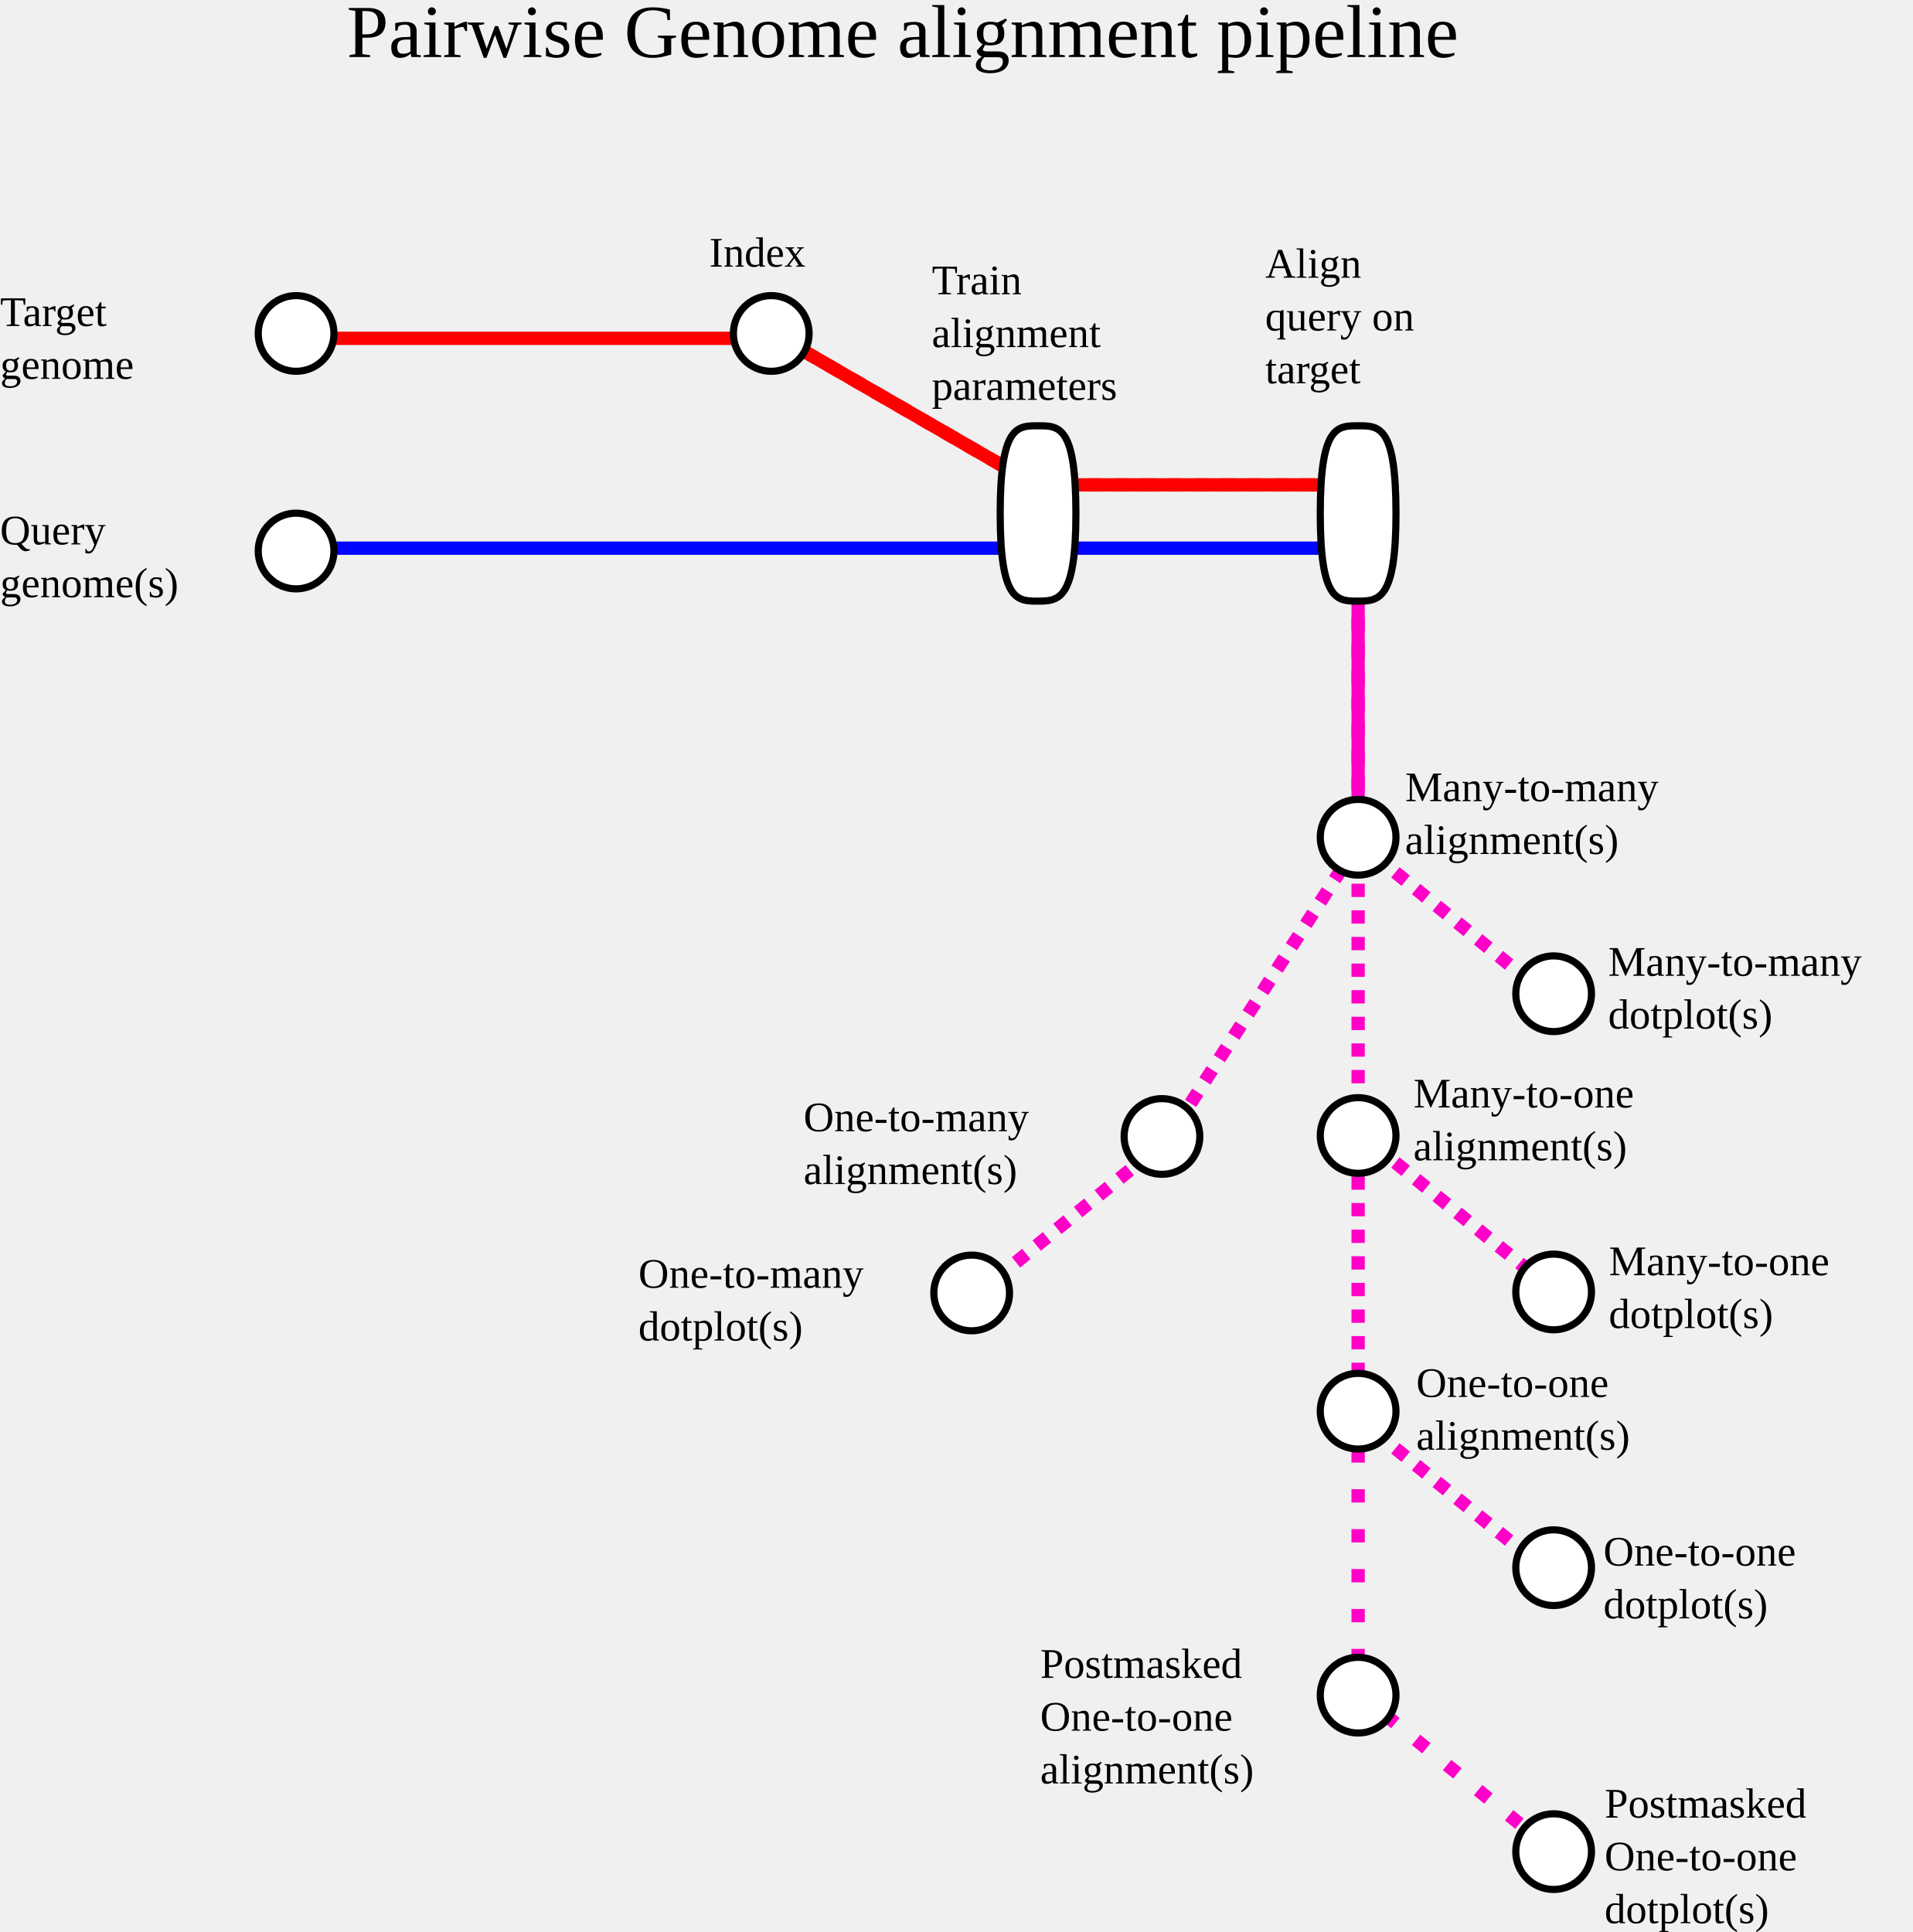
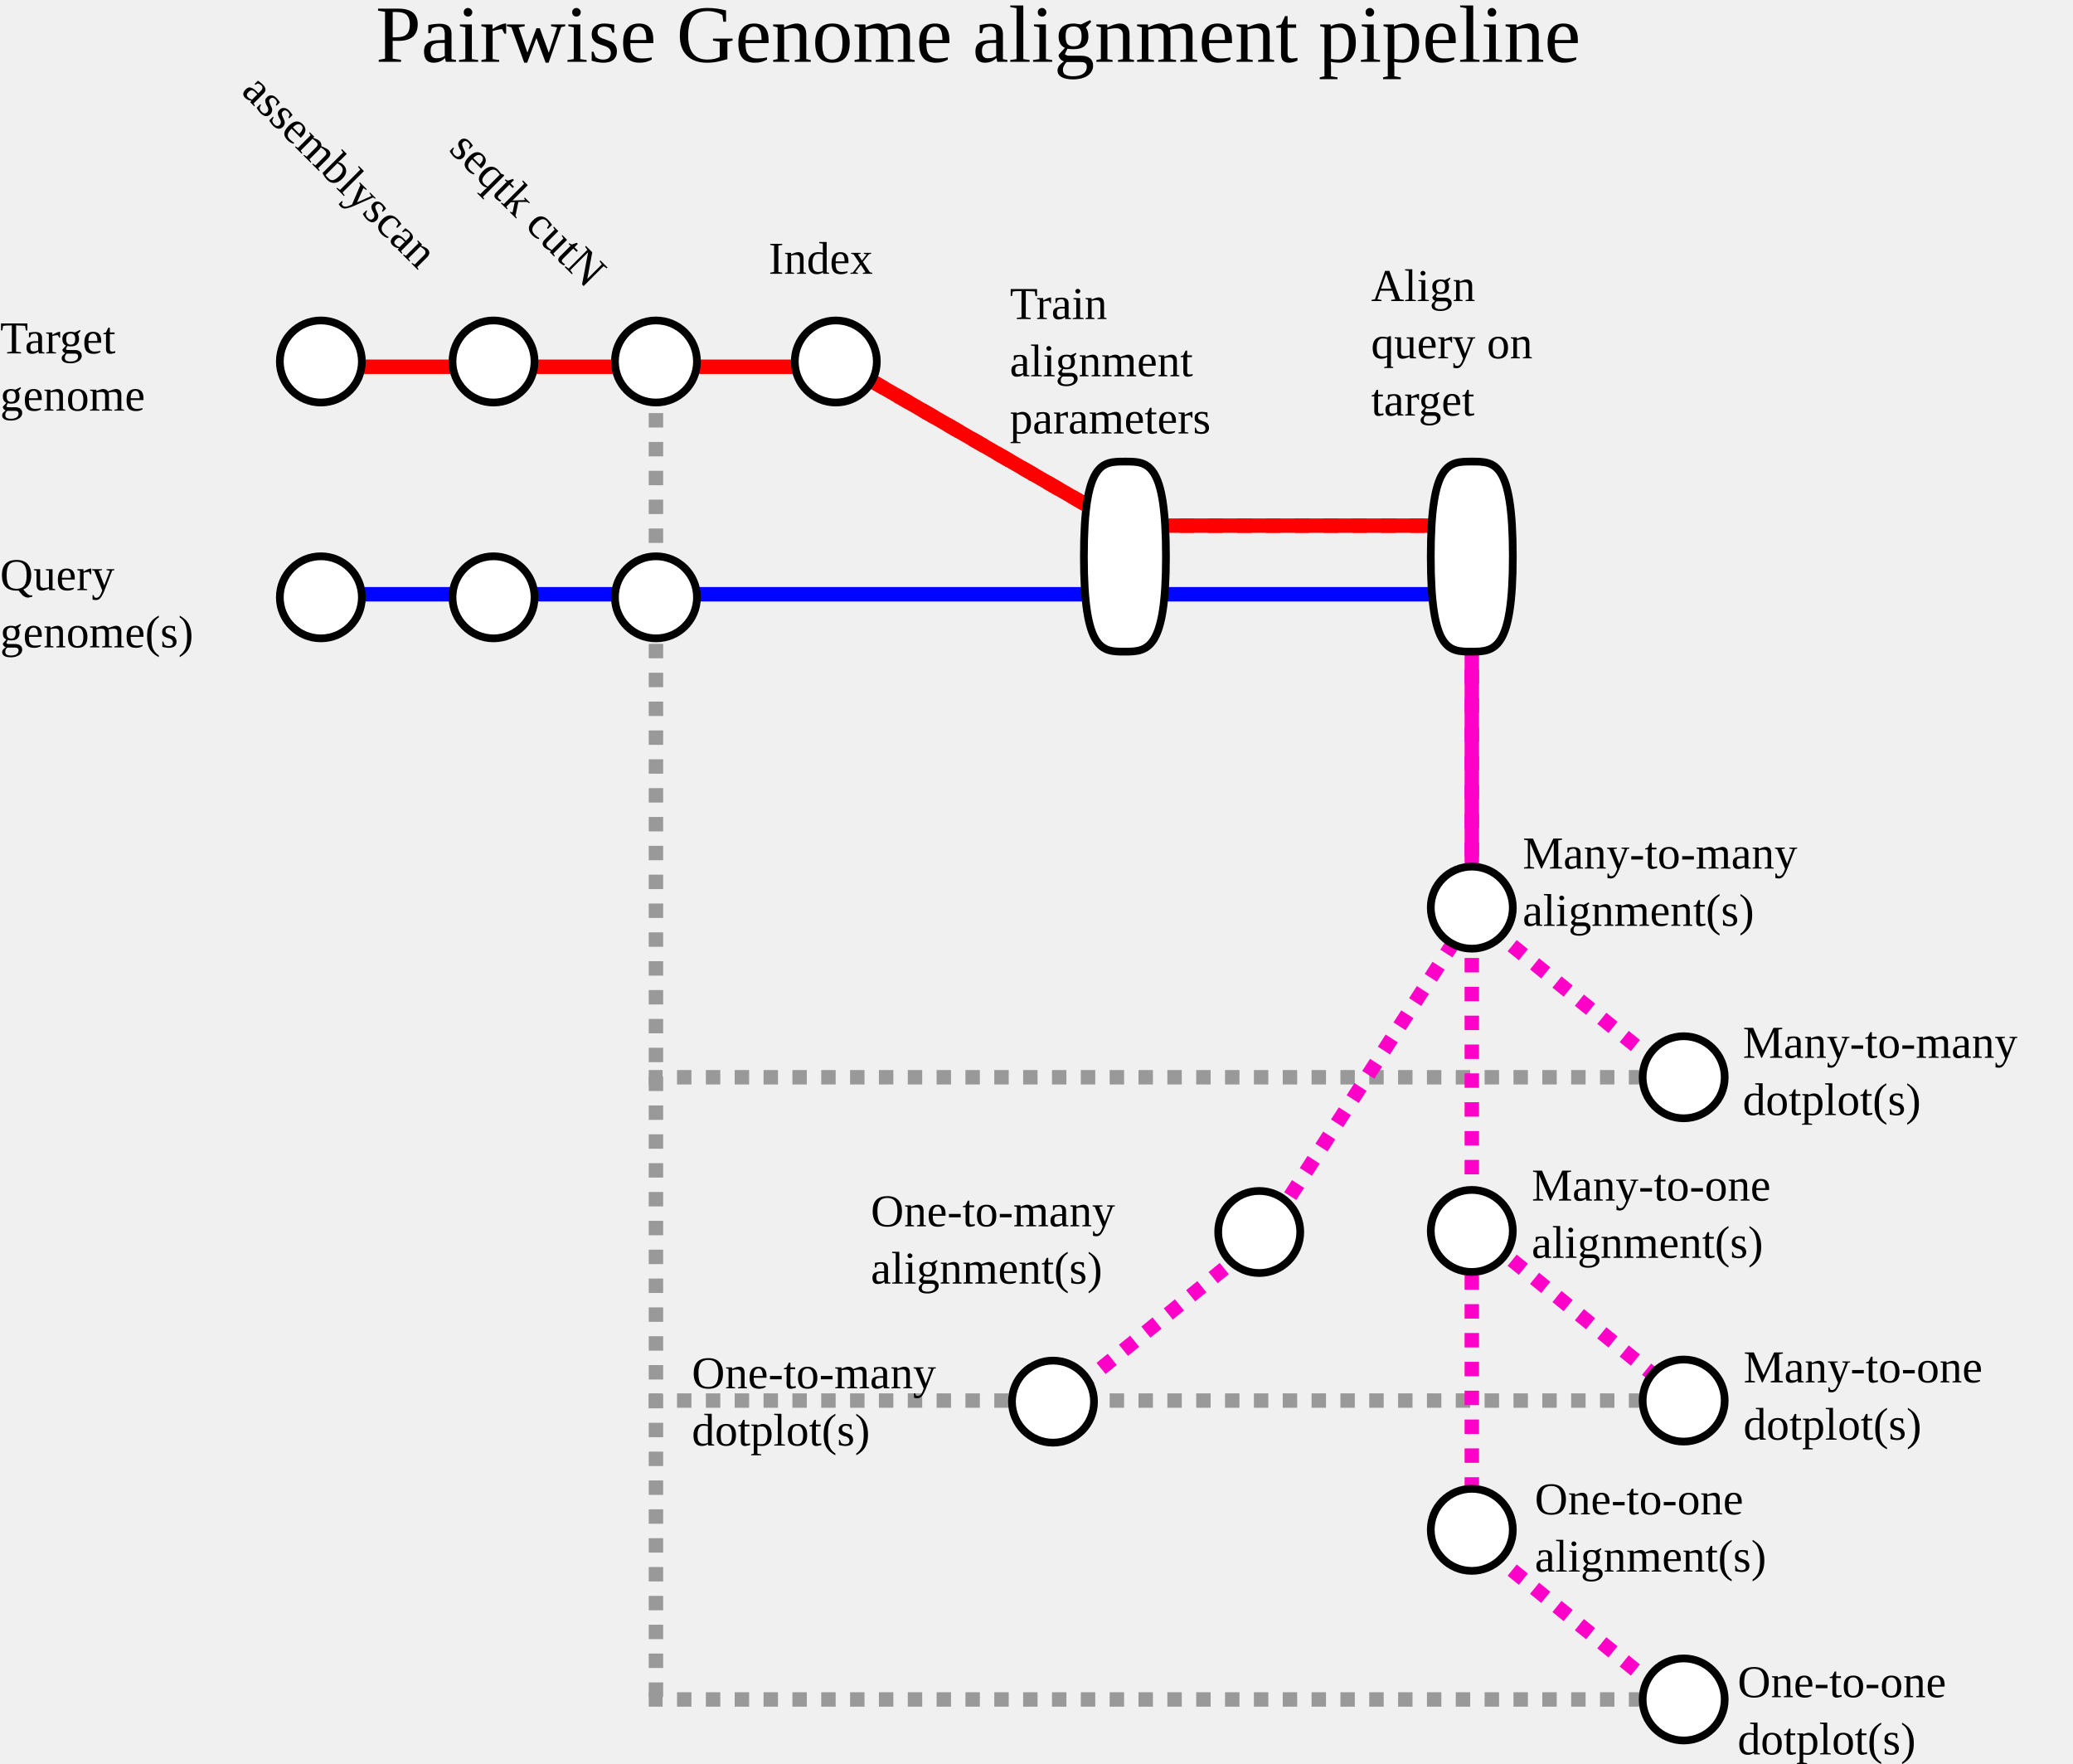
- <svg xmlns="http://www.w3.org/2000/svg" width="143.743mm" height="145.203mm" viewBox="0 0 143.743 145.203" version="1.1" id="svg5">
+ <svg xmlns="http://www.w3.org/2000/svg" width="143.743mm" height="122.293mm" viewBox="0 0 143.743 122.293" version="1.1" id="svg5">
  <defs id="defs2">
    <rect x="42.413" y="149.339" width="250.585" height="130.575" id="rect737" />
  </defs>
  <g id="layer1" transform="translate(-12.01178,-23.90126)">
-     <path style="fill:none;stroke:#ff00c8;stroke-width:1;stroke-dasharray:1, 2;stroke-dashoffset:0;stroke-opacity:1" d="m 114.067,129.826 v 21.42" id="path2942" />
+     <path style="fill:none;stroke:#999999;stroke-width:1;stroke-dasharray:1, 1;stroke-dashoffset:0;stroke-opacity:1" d="M 129.957,141.723 H 56.996" id="path686" />
+     <path style="fill:none;stroke:#999999;stroke-width:1;stroke-dasharray:1, 1;stroke-dashoffset:0;stroke-opacity:1" d="M 129.957,121.001 H 56.996" id="path680" />
+     <path style="fill:none;stroke:#999999;stroke-width:1;stroke-dasharray:1, 1;stroke-dashoffset:0;stroke-opacity:1" d="M 129.957,98.587 H 56.996" id="path678" />
+     <path style="fill:none;stroke:#999999;stroke-width:1;stroke-dasharray:1, 1;stroke-dashoffset:0;stroke-opacity:1" d="M 57.496,48.541 V 141.88" id="path580" />
    <path style="fill:none;stroke:#ff00c8;stroke-width:1;stroke-dasharray:1, 1;stroke-dashoffset:0;stroke-opacity:1" d="M 128.52,142.201 114.067,130.488" id="path2707" />
    <path style="fill:none;stroke:#ff00c8;stroke-width:1;stroke-dasharray:1, 1;stroke-dashoffset:0;stroke-opacity:1" d="M 113.928,87.489 99.704,109.581" id="path2713" />
    <path style="fill:none;stroke:#ff00c8;stroke-width:1;stroke-dasharray:1, 1;stroke-dashoffset:0;stroke-opacity:1" d="M 128.52,120.713 114.067,109.001" id="path2705" />
-     <path style="fill:none;stroke:#ff00c8;stroke-width:1;stroke-dasharray:1, 2;stroke-dashoffset:0;stroke-opacity:1" d="M 128.52,162.85 114.067,151.137" id="path2709" />
    <path style="fill:none;stroke:#ff00c8;stroke-width:1;stroke-dasharray:1, 1;stroke-dashoffset:0;stroke-opacity:1" d="m 85.252,121.294 14.452,-11.713" id="path2711" />
    <path style="fill:none;stroke:#ff00c8;stroke-width:1;stroke-dasharray:1, 1;stroke-dashoffset:0;stroke-opacity:1" d="M 128.52,98.908 114.067,87.195" id="path2703" />
    <path style="fill:none;stroke:#ff00c8;stroke-width:1;stroke-dasharray:1, 1;stroke-dashoffset:0;stroke-opacity:1" d="M 114.067,64.317 V 129.567" id="path2701" />
    <path style="fill:none;stroke:#ff00c8;stroke-width:1;stroke-dasharray:none;stroke-dashoffset:0;stroke-opacity:1" d="M 114.067,62.235 V 87.195" id="path2645" />
    <path style="fill:none;stroke:#0005ff;stroke-width:1;stroke-dasharray:none;stroke-dashoffset:0;stroke-opacity:1" d="M 34.226,65.1 H 62.237 89.7 113.775" id="path2589" />
    <path style="fill:none;stroke:#ff0000;stroke-width:1;stroke-dasharray:1, 1;stroke-dashoffset:0" d="M 70.746,49.328 89.824,60.343 h 24.187 l 0.405,0.108" id="path1807" />
    <path style="fill:none;stroke:#ff0000;stroke-width:1;stroke-dasharray:none" d="M 34.068,49.328 H 70.746 L 89.824,60.343 h 24.187 l 0.405,0.108" id="path1018" />
    <text xml:space="preserve" style="font-size:3.175px;fill:#ffffff;stroke:#000000;stroke-width:0.265" x="12.021" y="48.405" id="text579">
      <tspan id="tspan577" style="fill:#000000;stroke:none;stroke-width:0.265" x="12.021" y="48.405">Target</tspan>
      <tspan style="fill:#000000;stroke:none;stroke-width:0.265" x="12.021" y="52.373" id="tspan681">genome</tspan>
    </text>
    <text xml:space="preserve" transform="scale(0.2645833)" id="text735" style="white-space:pre;shape-inside:url(#rect737);fill:#000000;stroke:none" />
    <text xml:space="preserve" style="font-size:3.175px;fill:#ffffff;stroke:#000000;stroke-width:0.265" x="12.021" y="64.819" id="text763">
      <tspan id="tspan759" style="fill:#000000;stroke:none;stroke-width:0.265" x="12.021" y="64.819">Query</tspan>
      <tspan style="fill:#000000;stroke:none;stroke-width:0.265" x="12.021" y="68.788" id="tspan761">genome(s)</tspan>
    </text>
-     <text xml:space="preserve" style="font-size:3.175px;fill:#000000;stroke:none;stroke-width:0.265" x="65.311" y="43.942" id="text767">
-       <tspan id="tspan765" style="stroke-width:0.265" x="65.311" y="43.942">Index</tspan>
+     <text xml:space="preserve" style="font-size:3.175px;fill:#000000;stroke:none;stroke-width:0.265" x="65.311" y="42.883" id="text767">
+       <tspan id="tspan765" style="stroke-width:0.265" x="65.311" y="42.883">Index</tspan>
    </text>
    <text xml:space="preserve" style="font-size:3.175px;fill:#000000;stroke:none;stroke-width:0.265" x="82.032" y="46.019" id="text773">
      <tspan id="tspan771" style="stroke-width:0.265" x="82.032" y="46.019">Train</tspan>
      <tspan style="stroke-width:0.265" x="82.032" y="49.988" id="tspan775">alignment</tspan>
      <tspan style="stroke-width:0.265" x="82.032" y="53.956" id="tspan777">parameters</tspan>
    </text>
    <text xml:space="preserve" style="font-size:3.175px;fill:#000000;stroke:none;stroke-width:0.265" x="107.086" y="44.774" id="text781">
      <tspan id="tspan779" style="stroke-width:0.265" x="107.086" y="44.774">Align</tspan>
      <tspan style="stroke-width:0.265" x="107.086" y="48.743" id="tspan783">query on</tspan>
      <tspan style="stroke-width:0.265" x="107.086" y="52.712" id="tspan785">target</tspan>
    </text>
    <text xml:space="preserve" style="font-size:3.175px;fill:#000000;stroke:none;stroke-width:0.265" x="117.595" y="84.119" id="text789">
      <tspan id="tspan787" style="stroke-width:0.265" x="117.595" y="84.119">Many-to-many</tspan>
      <tspan style="stroke-width:0.265" x="117.595" y="88.088" id="tspan791">alignment(s)</tspan>
    </text>
    <text xml:space="preserve" style="font-size:3.175px;fill:#000000;stroke:none;stroke-width:0.265" x="118.219" y="107.137" id="text799">
      <tspan id="tspan795" style="stroke-width:0.265" x="118.219" y="107.137">Many-to-one</tspan>
      <tspan style="stroke-width:0.265" x="118.219" y="111.106" id="tspan797">alignment(s)</tspan>
    </text>
    <text xml:space="preserve" style="font-size:3.175px;fill:#000000;stroke:none;stroke-width:0.265" x="118.439" y="128.89" id="text807">
      <tspan id="tspan803" style="stroke-width:0.265" x="118.439" y="128.89">One-to-one</tspan>
      <tspan style="stroke-width:0.265" x="118.439" y="132.859" id="tspan805">alignment(s)</tspan>
    </text>
-     <text xml:space="preserve" style="font-size:3.175px;fill:#000000;stroke:none;stroke-width:0.265" x="90.179" y="150.006" id="text815">
-       <tspan id="tspan811" style="stroke-width:0.265" x="90.179" y="150.006">Postmasked</tspan>
-       <tspan style="stroke-width:0.265" x="90.179" y="153.975" id="tspan817">One-to-one</tspan>
-       <tspan style="stroke-width:0.265" x="90.179" y="157.944" id="tspan813">alignment(s)</tspan>
-     </text>
    <text xml:space="preserve" style="font-size:3.175px;fill:#000000;stroke:none;stroke-width:0.265" x="132.861" y="97.239" id="text825">
      <tspan id="tspan821" style="stroke-width:0.265" x="132.861" y="97.239">Many-to-many</tspan>
      <tspan style="stroke-width:0.265" x="132.861" y="101.207" id="tspan823">dotplot(s)</tspan>
    </text>
    <text xml:space="preserve" style="font-size:3.175px;fill:#000000;stroke:none;stroke-width:0.265" x="132.905" y="119.742" id="text833">
      <tspan id="tspan829" style="stroke-width:0.265" x="132.905" y="119.742">Many-to-one</tspan>
      <tspan style="stroke-width:0.265" x="132.905" y="123.711" id="tspan831">dotplot(s)</tspan>
    </text>
    <text xml:space="preserve" style="font-size:3.175px;fill:#000000;stroke:none;stroke-width:0.265" x="132.505" y="141.566" id="text841">
      <tspan id="tspan837" style="stroke-width:0.265" x="132.505" y="141.566">One-to-one</tspan>
      <tspan style="stroke-width:0.265" x="132.505" y="145.534" id="tspan839">dotplot(s)</tspan>
    </text>
-     <text xml:space="preserve" style="font-size:3.175px;fill:#000000;stroke:none;stroke-width:0.265" x="132.59" y="160.507" id="text851">
-       <tspan id="tspan845" style="stroke-width:0.265" x="132.59" y="160.507">Postmasked</tspan>
-       <tspan style="stroke-width:0.265" x="132.59" y="164.475" id="tspan847">One-to-one</tspan>
-       <tspan style="stroke-width:0.265" x="132.59" y="168.444" id="tspan849">dotplot(s)</tspan>
-     </text>
    <text xml:space="preserve" style="font-size:3.175px;fill:#000000;stroke:none;stroke-width:0.265" x="72.399" y="108.923" id="text859">
      <tspan id="tspan855" style="stroke-width:0.265" x="72.399" y="108.923">One-to-many</tspan>
      <tspan style="stroke-width:0.265" x="72.399" y="112.892" id="tspan857">alignment(s)</tspan>
    </text>
-     <text xml:space="preserve" style="font-size:3.175px;fill:#000000;stroke:none;stroke-width:0.265" x="59.99" y="120.683" id="text867">
-       <tspan id="tspan863" style="stroke-width:0.265" x="59.99" y="120.683">One-to-many</tspan>
-       <tspan style="stroke-width:0.265" x="59.99" y="124.652" id="tspan865">dotplot(s)</tspan>
+     <text xml:space="preserve" style="font-size:3.175px;fill:#000000;stroke:none;stroke-width:0.265" x="59.99" y="120.154" id="text867">
+       <tspan id="tspan863" style="stroke-width:0.265" x="59.99" y="120.154">One-to-many</tspan>
+       <tspan style="stroke-width:0.265" x="59.99" y="124.123" id="tspan865">dotplot(s)</tspan>
    </text>
    <circle style="fill:#ffffff;stroke:#000000;stroke-width:0.537" id="path111" cx="34.261" cy="48.963" r="2.845" />
    <circle style="fill:#ffffff;stroke:#000000;stroke-width:0.537" id="circle368" cx="69.967" cy="48.963" r="2.845" />
    <path id="circle370" style="fill:#ffffff;stroke:#000000;stroke-width:0.537" d="m 92.86,62.491 c 0,6.479 -1.274,6.589 -2.845,6.589 -1.571,2e-6 -2.845,0.018 -2.845,-6.589 0,-6.602 1.274,-6.589 2.845,-6.589 1.571,2e-6 2.845,-0.042 2.845,6.589 z" />
    <circle style="fill:#ffffff;stroke:#000000;stroke-width:0.537" id="circle372" cx="114.067" cy="86.827" r="2.845" />
    <circle style="fill:#ffffff;stroke:#000000;stroke-width:0.537" id="circle523" cx="34.261" cy="65.313" r="2.845" />
    <path id="path769" style="fill:#ffffff;stroke:#000000;stroke-width:0.537" d="m 116.912,62.491 c 0,6.479 -1.274,6.589 -2.845,6.589 -1.571,2e-6 -2.845,0.018 -2.845,-6.589 0,-6.602 1.274,-6.589 2.845,-6.589 1.571,2e-6 2.845,-0.042 2.845,6.589 z" />
    <circle style="fill:#ffffff;stroke:#000000;stroke-width:0.537" id="circle793" cx="114.067" cy="109.241" r="2.845" />
    <circle style="fill:#ffffff;stroke:#000000;stroke-width:0.537" id="circle801" cx="114.067" cy="129.963" r="2.845" />
-     <circle style="fill:#ffffff;stroke:#000000;stroke-width:0.537" id="circle809" cx="114.067" cy="151.304" r="2.845" />
    <circle style="fill:#ffffff;stroke:#000000;stroke-width:0.537" id="circle819" cx="128.759" cy="98.587" r="2.845" />
    <circle style="fill:#ffffff;stroke:#000000;stroke-width:0.537" id="circle827" cx="128.759" cy="121.001" r="2.845" />
-     <circle style="fill:#ffffff;stroke:#000000;stroke-width:0.537" id="circle835" cx="128.759" cy="141.723" r="2.845" />
-     <circle style="fill:#ffffff;stroke:#000000;stroke-width:0.537" id="circle843" cx="128.759" cy="163.064" r="2.845" />
    <circle style="fill:#ffffff;stroke:#000000;stroke-width:0.537" id="circle853" cx="-99.327" cy="109.314" r="2.845" transform="scale(-1,1)" />
    <circle style="fill:#ffffff;stroke:#000000;stroke-width:0.537" id="circle861" cx="-85.027" cy="121.075" r="2.845" transform="scale(-1,1)" />
    <text xml:space="preserve" style="font-size:5.644px;fill:#000000;stroke:none;stroke-width:1;stroke-dasharray:1, 1;stroke-dashoffset:0;stroke-opacity:1" x="38.071" y="28.19" id="text2819">
      <tspan id="tspan2817" style="font-size:5.644px;fill:#000000;stroke:none;stroke-width:1" x="38.071" y="28.19">Pairwise Genome alignment pipeline</tspan>
    </text>
+     <circle style="fill:#ffffff;stroke:#000000;stroke-width:0.537" id="circle312" cx="46.233" cy="48.963" r="2.845" />
+     <circle style="fill:#ffffff;stroke:#000000;stroke-width:0.537" id="circle314" cx="46.233" cy="65.313" r="2.845" />
+     <circle style="fill:#ffffff;stroke:#000000;stroke-width:0.537" id="circle371" cx="57.496" cy="48.963" r="2.845" />
+     <circle style="fill:#ffffff;stroke:#000000;stroke-width:0.537" id="circle373" cx="57.496" cy="65.313" r="2.845" />
+     <text xml:space="preserve" style="font-size:3.175px;text-align:center;text-anchor:middle;fill:#000000;stroke:none;stroke-width:0.265" x="54.707" y="-6.187" id="text377" transform="rotate(45)">
+       <tspan style="text-align:start;text-anchor:start;stroke-width:0.265" x="54.707" y="-6.187" id="tspan431">seqtk cutN</tspan>
+     </text>
+     <text xml:space="preserve" style="font-size:3.175px;fill:#000000;stroke:none;stroke-width:0.265" x="41.714" y="1.155" id="text575" transform="rotate(45)">
+       <tspan id="tspan573" style="stroke-width:0.265" x="41.714" y="1.155">assemblyscan</tspan>
+     </text>
+     <circle style="fill:#ffffff;stroke:#000000;stroke-width:0.537" id="circle835" cx="128.759" cy="141.723" r="2.845" />
  </g>
</svg>
